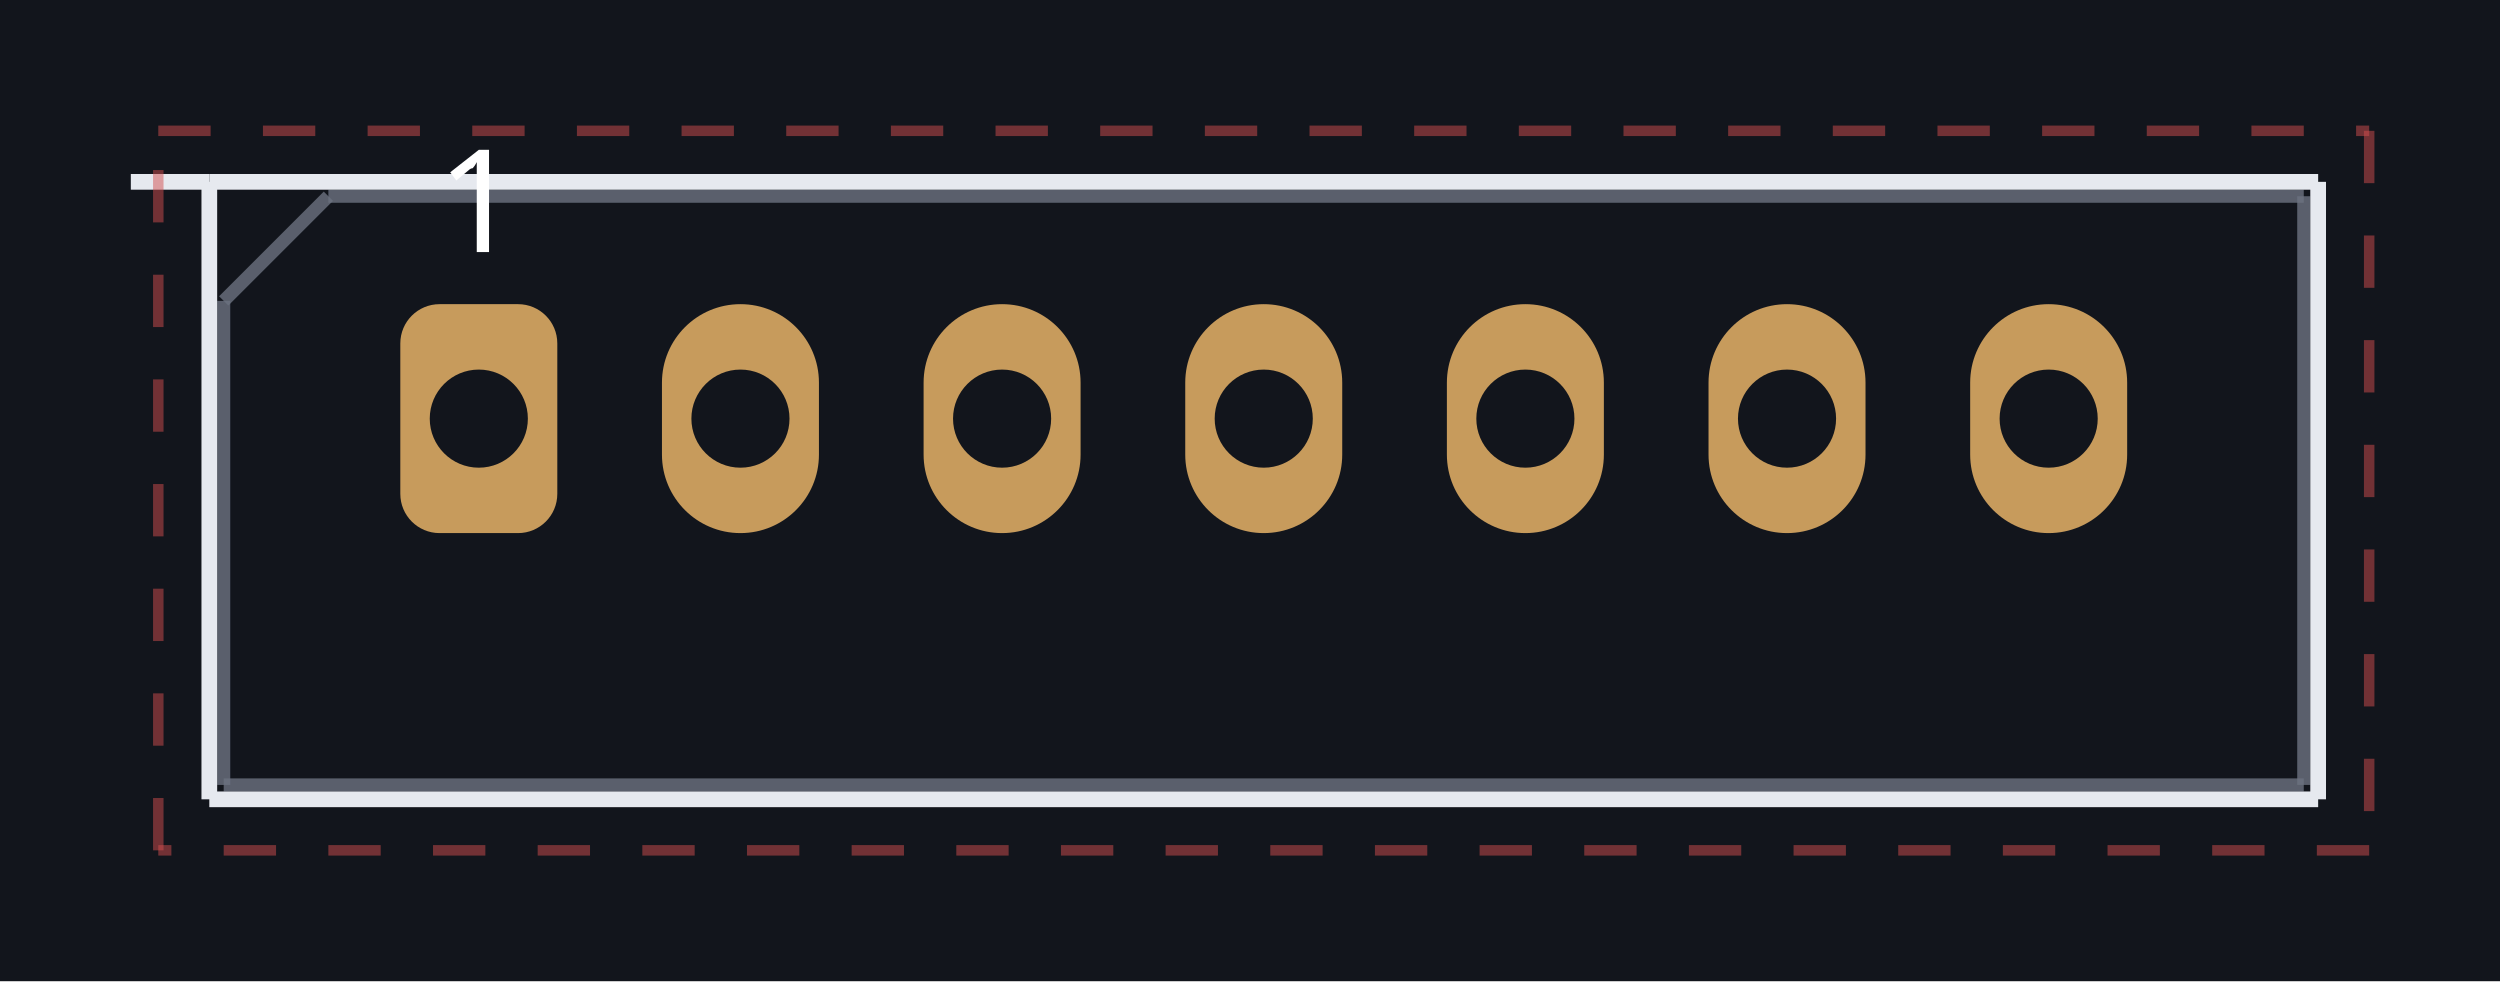
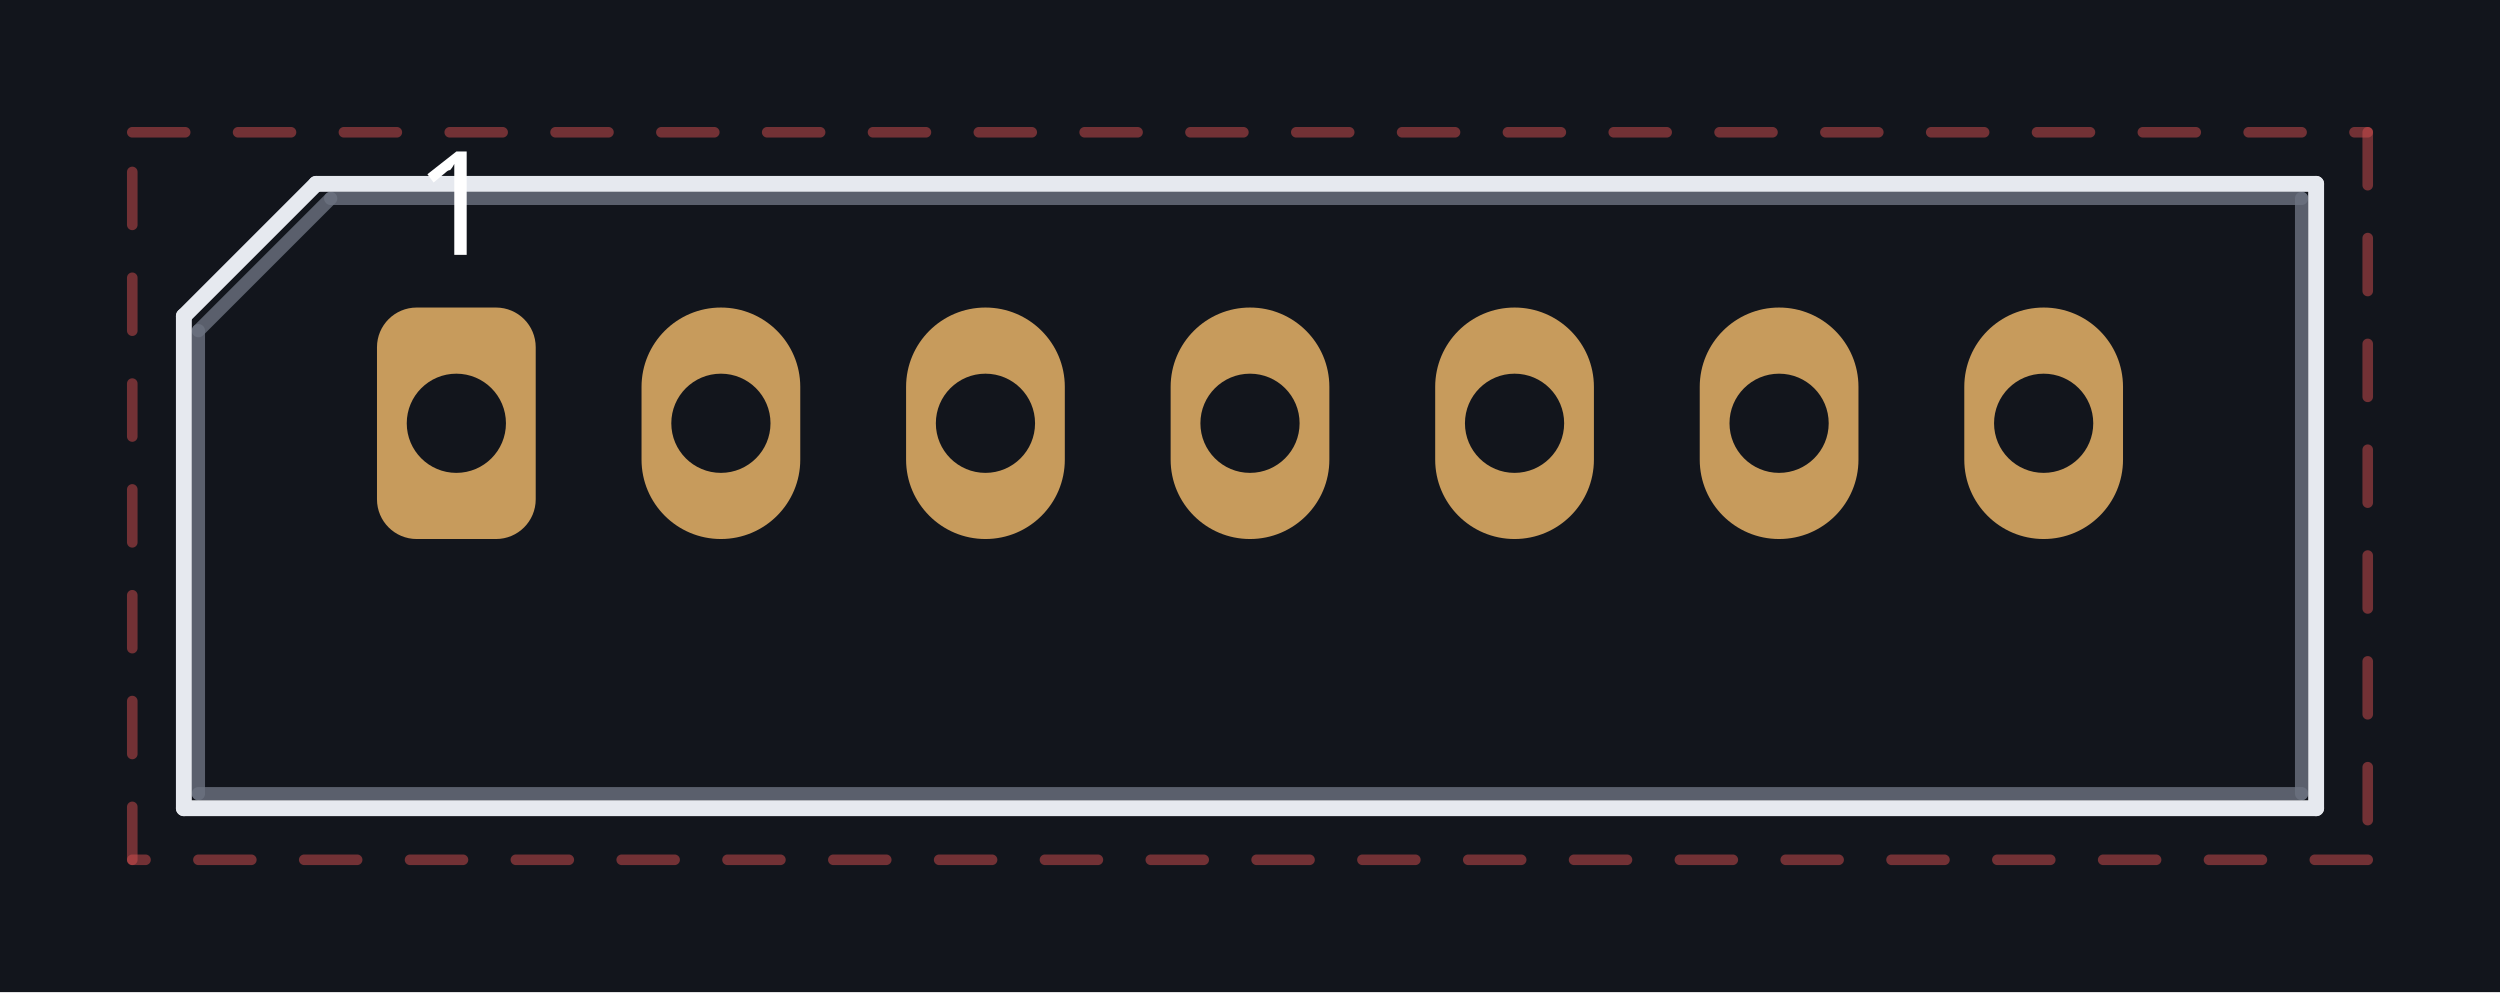
- <svg xmlns="http://www.w3.org/2000/svg" viewBox="-3.66 -3.20 19.11 7.50" preserveAspectRatio="xMidYMid meet" style="width:100%;height:100%">
-   <rect x="-3.66" y="-3.20" width="19.11" height="7.50" fill="#12151c" />
-   <line x1="-1.150" y1="-1.700" x2="13.950" y2="-1.700" stroke="#6b7280" stroke-width="0.100" opacity="0.8" />
-   <line x1="13.950" y1="-1.700" x2="13.950" y2="2.800" stroke="#6b7280" stroke-width="0.100" opacity="0.8" />
-   <line x1="13.950" y1="2.800" x2="-1.950" y2="2.800" stroke="#6b7280" stroke-width="0.100" opacity="0.8" />
-   <line x1="-1.950" y1="2.800" x2="-1.950" y2="-0.900" stroke="#6b7280" stroke-width="0.100" opacity="0.8" />
-   <line x1="-1.950" y1="-0.900" x2="-1.150" y2="-1.700" stroke="#6b7280" stroke-width="0.100" opacity="0.8" />
-   <line x1="-2.060" y1="-1.810" x2="14.060" y2="-1.810" stroke="#e6e9ef" stroke-width="0.120" opacity="1" />
-   <line x1="14.060" y1="-1.810" x2="14.060" y2="2.910" stroke="#e6e9ef" stroke-width="0.120" opacity="1" />
-   <line x1="14.060" y1="2.910" x2="-2.060" y2="2.910" stroke="#e6e9ef" stroke-width="0.120" opacity="1" />
-   <line x1="-2.060" y1="2.910" x2="-2.060" y2="-1.810" stroke="#e6e9ef" stroke-width="0.120" opacity="1" />
-   <line x1="-2.060" y1="-1.810" x2="-2.660" y2="-1.810" stroke="#e6e9ef" stroke-width="0.120" opacity="1" />
-   <line x1="-2.450" y1="-2.200" x2="14.450" y2="-2.200" stroke="#d24d4d" stroke-width="0.080" opacity="0.5" stroke-dasharray="0.4 0.4" />
-   <line x1="14.450" y1="-2.200" x2="14.450" y2="3.300" stroke="#d24d4d" stroke-width="0.080" opacity="0.5" stroke-dasharray="0.4 0.4" />
-   <line x1="14.450" y1="3.300" x2="-2.450" y2="3.300" stroke="#d24d4d" stroke-width="0.080" opacity="0.5" stroke-dasharray="0.4 0.4" />
-   <line x1="-2.450" y1="3.300" x2="-2.450" y2="-2.200" stroke="#d24d4d" stroke-width="0.080" opacity="0.5" stroke-dasharray="0.4 0.4" />
+ <svg xmlns="http://www.w3.org/2000/svg" viewBox="-3.45 -3.20 18.90 7.50" preserveAspectRatio="xMidYMid meet" style="width:100%;height:100%">
+   <rect x="-3.45" y="-3.20" width="18.90" height="7.50" fill="#12151c" />
+   <line x1="-0.950" y1="-1.700" x2="13.950" y2="-1.700" stroke="#6b7280" stroke-width="0.100" stroke-linecap="round" opacity="0.8" />
+   <line x1="13.950" y1="-1.700" x2="13.950" y2="2.800" stroke="#6b7280" stroke-width="0.100" stroke-linecap="round" opacity="0.8" />
+   <line x1="13.950" y1="2.800" x2="-1.950" y2="2.800" stroke="#6b7280" stroke-width="0.100" stroke-linecap="round" opacity="0.8" />
+   <line x1="-1.950" y1="2.800" x2="-1.950" y2="-0.700" stroke="#6b7280" stroke-width="0.100" stroke-linecap="round" opacity="0.8" />
+   <line x1="-1.950" y1="-0.700" x2="-0.950" y2="-1.700" stroke="#6b7280" stroke-width="0.100" stroke-linecap="round" opacity="0.8" />
+   <line x1="-1.060" y1="-1.810" x2="14.060" y2="-1.810" stroke="#e6e9ef" stroke-width="0.120" stroke-linecap="round" opacity="1" />
+   <line x1="14.060" y1="-1.810" x2="14.060" y2="2.910" stroke="#e6e9ef" stroke-width="0.120" stroke-linecap="round" opacity="1" />
+   <line x1="14.060" y1="2.910" x2="-2.060" y2="2.910" stroke="#e6e9ef" stroke-width="0.120" stroke-linecap="round" opacity="1" />
+   <line x1="-2.060" y1="2.910" x2="-2.060" y2="-0.810" stroke="#e6e9ef" stroke-width="0.120" stroke-linecap="round" opacity="1" />
+   <line x1="-2.060" y1="-0.810" x2="-1.060" y2="-1.810" stroke="#e6e9ef" stroke-width="0.120" stroke-linecap="round" opacity="1" />
+   <line x1="-2.450" y1="-2.200" x2="14.450" y2="-2.200" stroke="#d24d4d" stroke-width="0.080" stroke-linecap="round" opacity="0.5" stroke-dasharray="0.4 0.4" />
+   <line x1="14.450" y1="-2.200" x2="14.450" y2="3.300" stroke="#d24d4d" stroke-width="0.080" stroke-linecap="round" opacity="0.5" stroke-dasharray="0.4 0.4" />
+   <line x1="14.450" y1="3.300" x2="-2.450" y2="3.300" stroke="#d24d4d" stroke-width="0.080" stroke-linecap="round" opacity="0.5" stroke-dasharray="0.4 0.4" />
+   <line x1="-2.450" y1="3.300" x2="-2.450" y2="-2.200" stroke="#d24d4d" stroke-width="0.080" stroke-linecap="round" opacity="0.5" stroke-dasharray="0.4 0.4" />
  <rect x="-0.600" y="-0.875" width="1.200" height="1.750" rx="0.300" fill="#c79b5c" />
  <circle cx="0.000" cy="0.000" r="0.375" fill="#12151c" />
  <text x="0.000" y="-1.275" fill="#ffffff" font-size="1.1" text-anchor="middle" font-family="sans-serif">1</text>
  <rect x="1.400" y="-0.875" width="1.200" height="1.750" rx="0.600" fill="#c79b5c" />
  <circle cx="2.000" cy="0.000" r="0.375" fill="#12151c" />
  <rect x="3.400" y="-0.875" width="1.200" height="1.750" rx="0.600" fill="#c79b5c" />
  <circle cx="4.000" cy="0.000" r="0.375" fill="#12151c" />
  <rect x="5.400" y="-0.875" width="1.200" height="1.750" rx="0.600" fill="#c79b5c" />
  <circle cx="6.000" cy="0.000" r="0.375" fill="#12151c" />
  <rect x="7.400" y="-0.875" width="1.200" height="1.750" rx="0.600" fill="#c79b5c" />
  <circle cx="8.000" cy="0.000" r="0.375" fill="#12151c" />
  <rect x="9.400" y="-0.875" width="1.200" height="1.750" rx="0.600" fill="#c79b5c" />
  <circle cx="10.000" cy="0.000" r="0.375" fill="#12151c" />
  <rect x="11.400" y="-0.875" width="1.200" height="1.750" rx="0.600" fill="#c79b5c" />
  <circle cx="12.000" cy="0.000" r="0.375" fill="#12151c" />
</svg>
